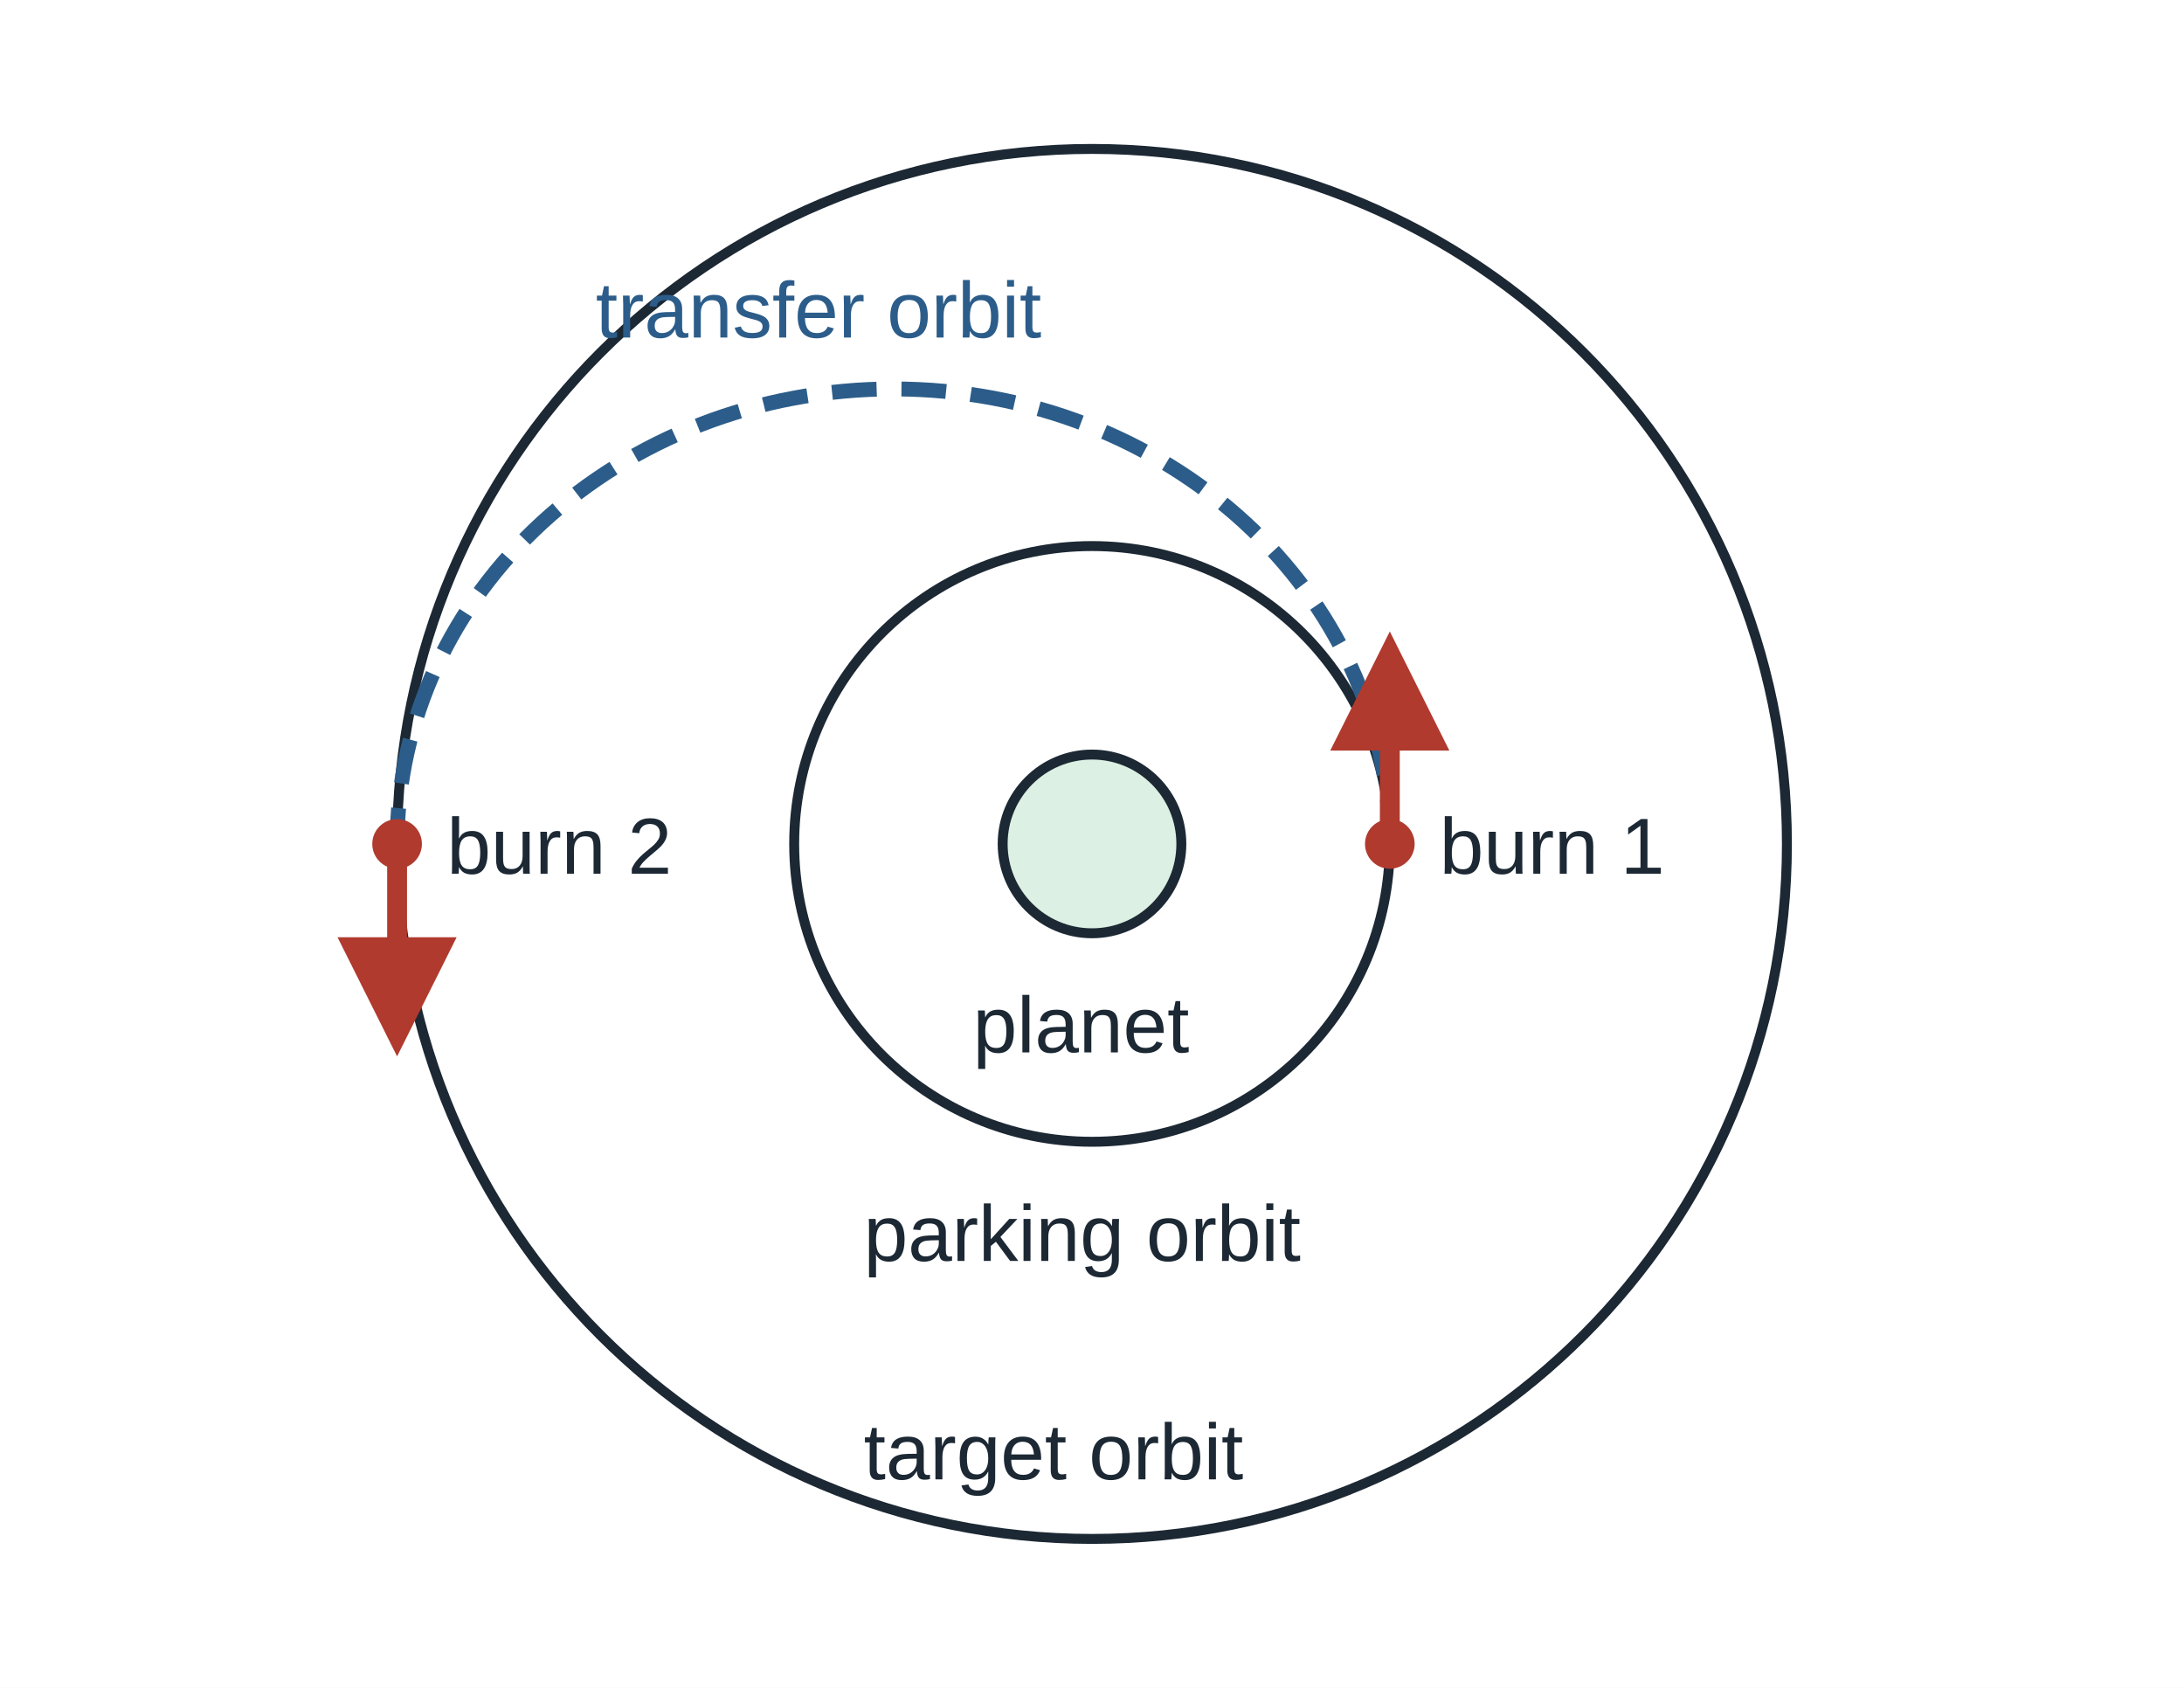
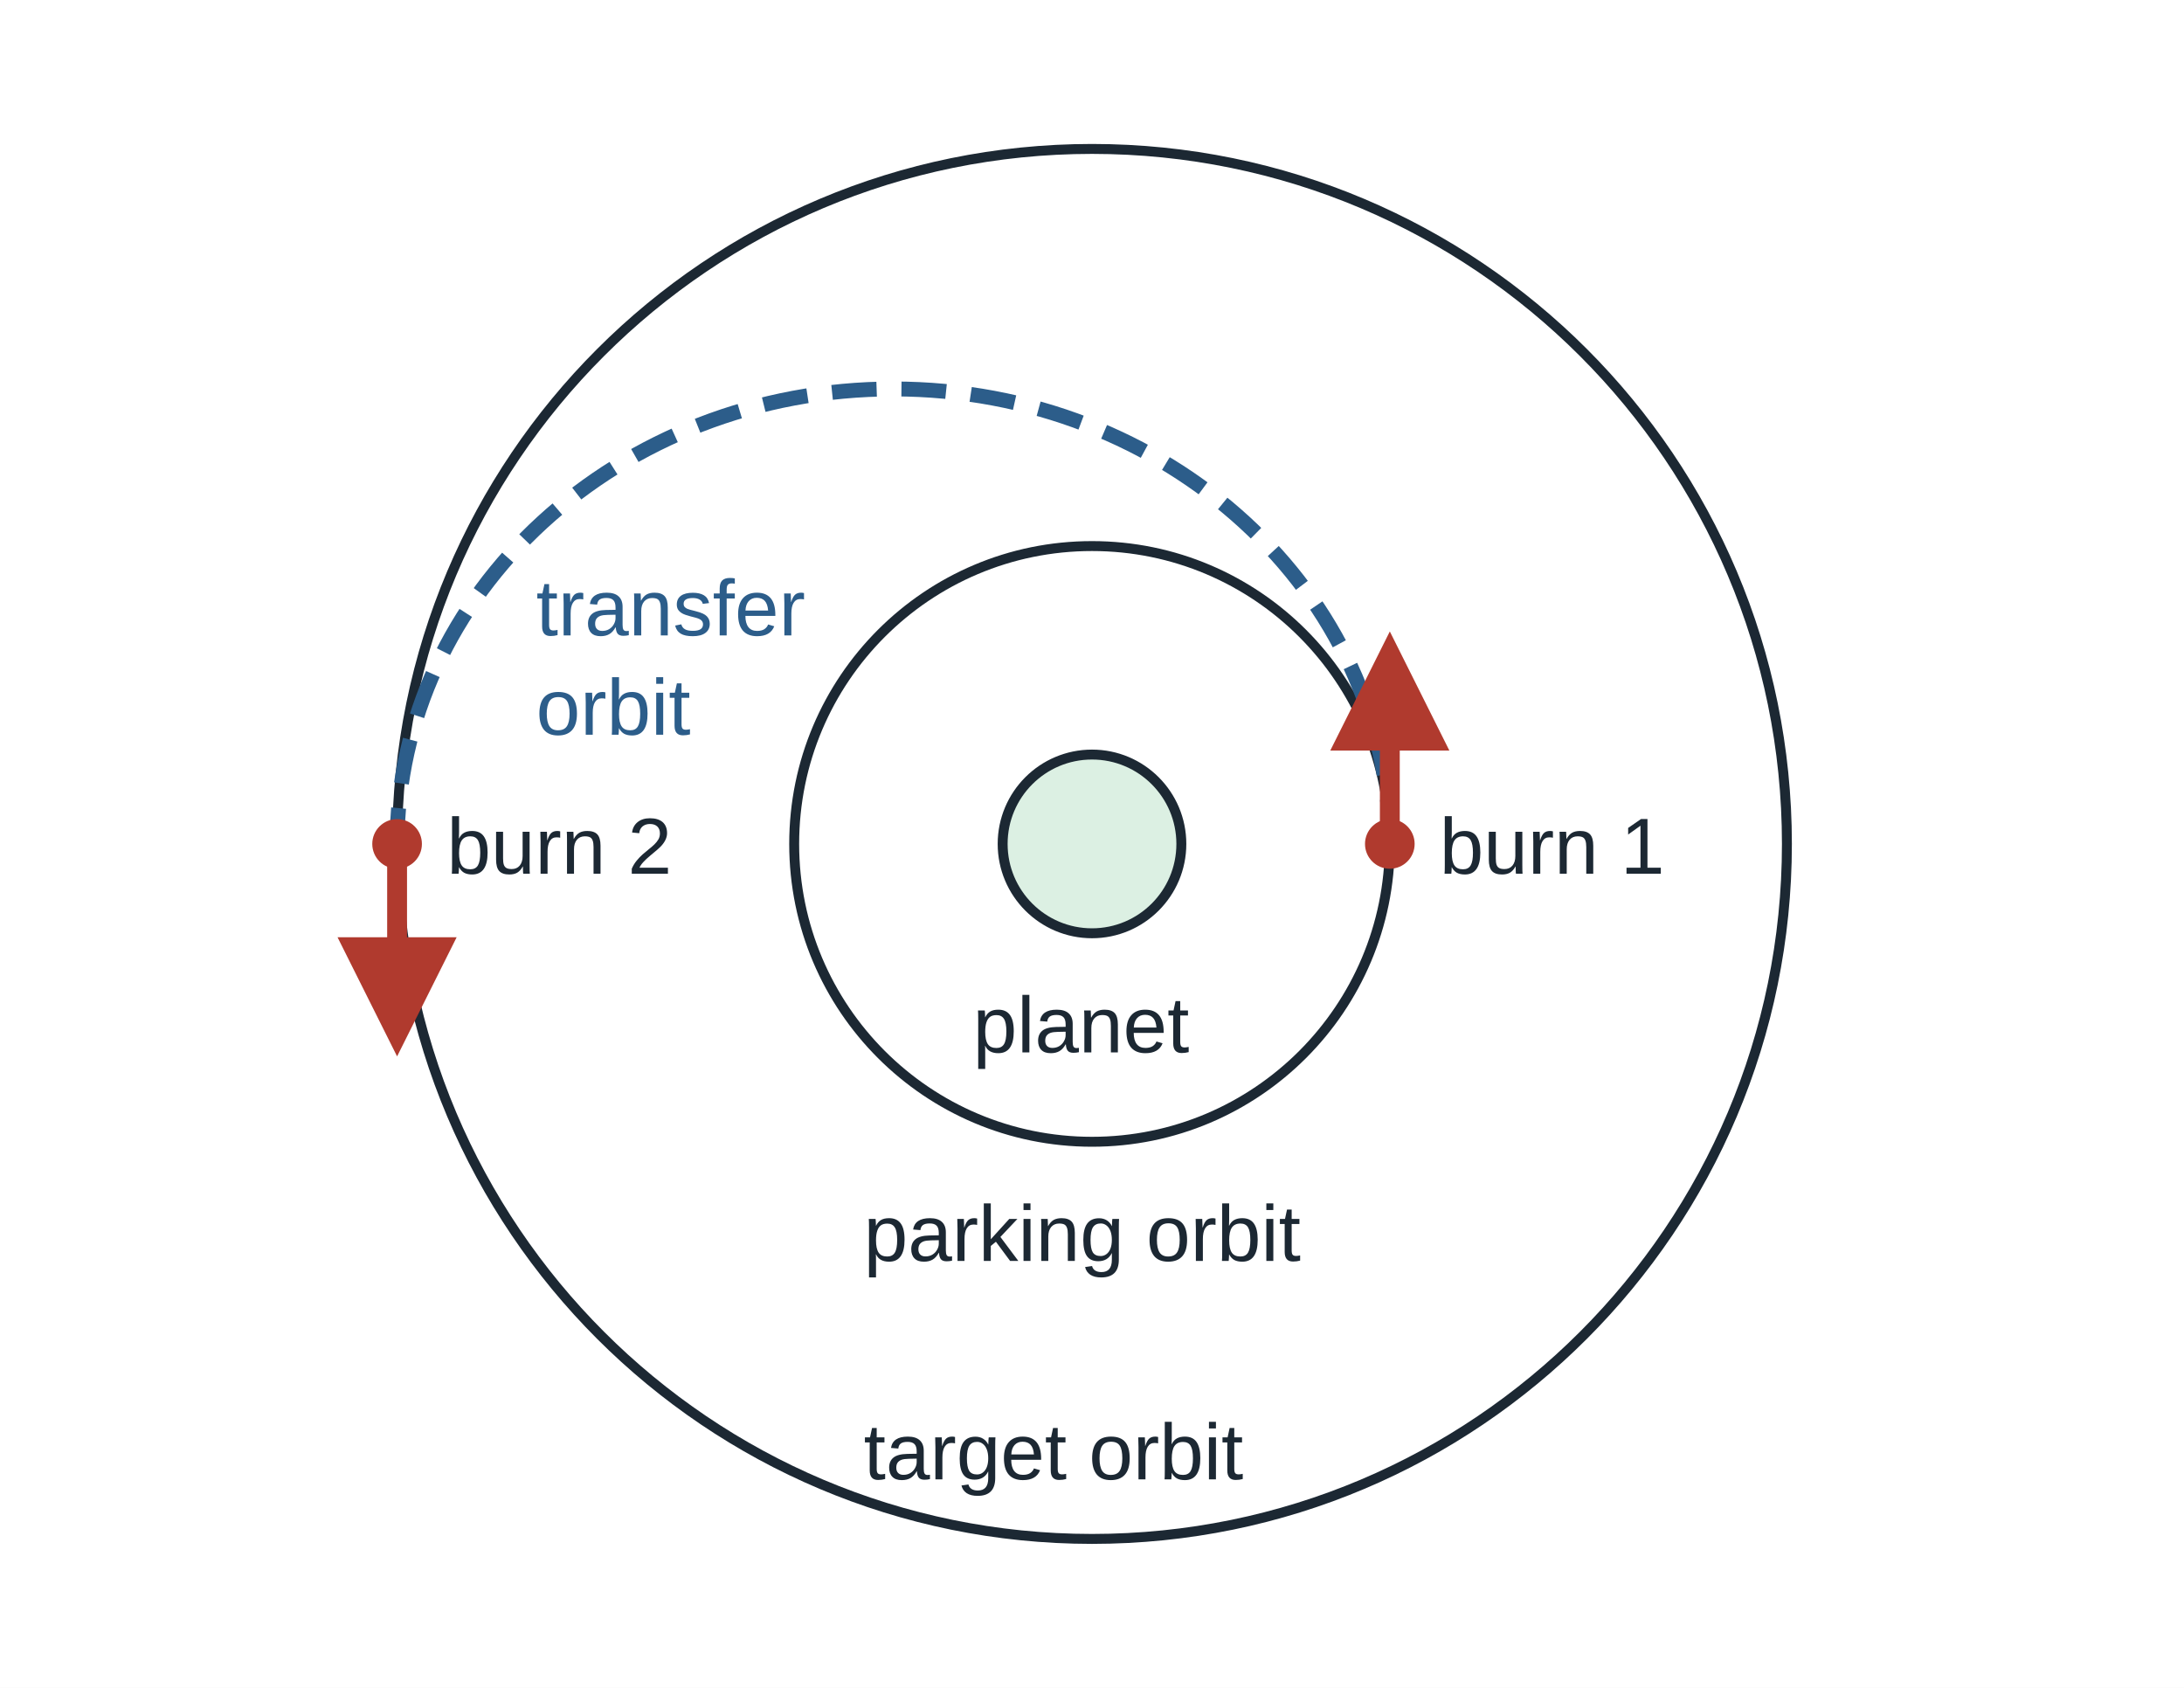
<svg xmlns="http://www.w3.org/2000/svg" viewBox="0 0 440 340" width="440" height="340" font-family="Arial, Helvetica, sans-serif" font-size="16" fill="#1c2833">
  <defs>
    <marker id="ah" viewBox="0 0 10 10" refX="8" refY="5" markerWidth="6" markerHeight="6" orient="auto">
      <path d="M0,0 L10,5 L0,10 z" fill="#b03a2e" />
    </marker>
  </defs>
  <rect width="440" height="340" fill="#ffffff" />
  <circle cx="220" cy="170" r="140" fill="none" stroke="#1c2833" stroke-width="2" />
  <circle cx="220" cy="170" r="60" fill="none" stroke="#1c2833" stroke-width="2" />
  <path d="M 280 170 A 100.0 91.65 0 0 0 80 170" fill="none" stroke="#2c5d8a" stroke-width="3" stroke-dasharray="9 5" />
  <circle cx="220" cy="170" r="18" fill="#dcf0e3" stroke="#1c2833" stroke-width="2" />
  <line x1="280" y1="170" x2="280" y2="132" stroke="#b03a2e" stroke-width="4" marker-end="url(#ah)" />
  <line x1="80" y1="170" x2="80" y2="208" stroke="#b03a2e" stroke-width="4" marker-end="url(#ah)" />
  <circle cx="280" cy="170" r="5" fill="#b03a2e" />
  <circle cx="80" cy="170" r="5" fill="#b03a2e" />
  <text x="290" y="176">burn 1</text>
  <text x="90" y="176">burn 2</text>
  <text x="196" y="212">planet</text>
  <text x="174" y="254">parking orbit</text>
  <text x="174" y="298">target orbit</text>
-   <text x="120.0" y="68" fill="#2c5d8a">transfer orbit</text>
+   <text x="108" y="128" fill="#2c5d8a">transfer</text>
+   <text x="108" y="148" fill="#2c5d8a">orbit</text>
</svg>
